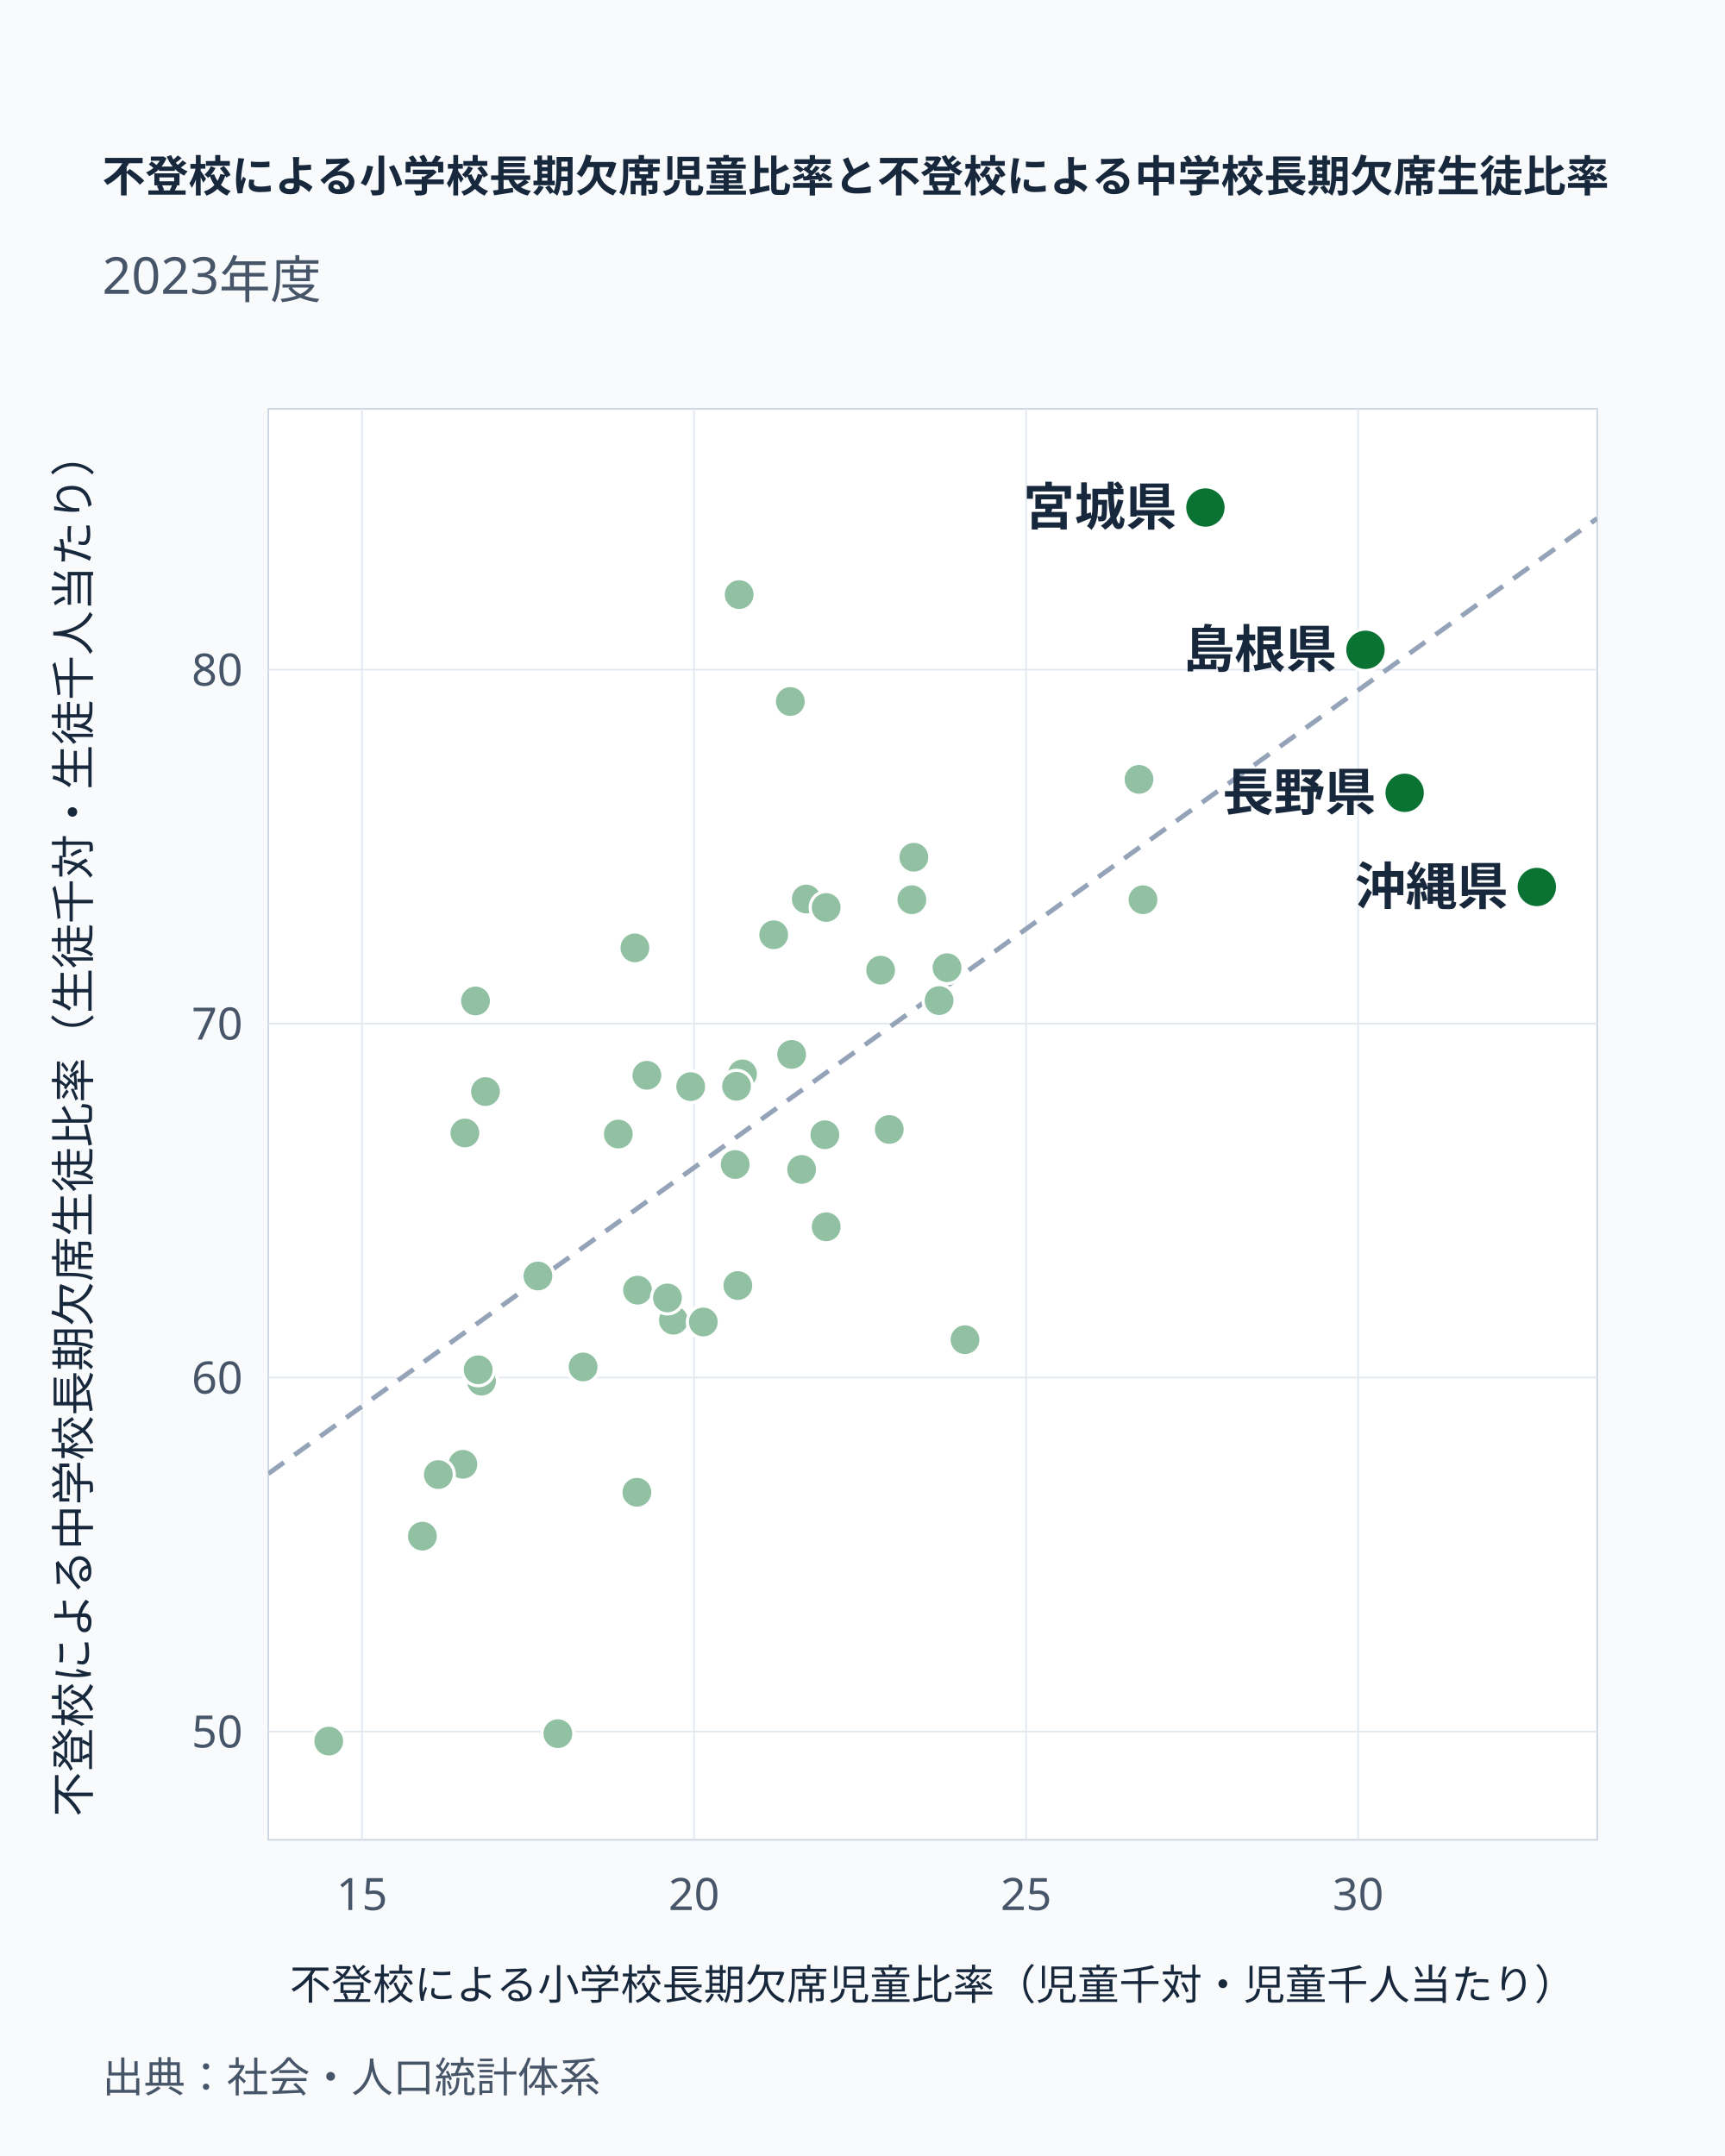
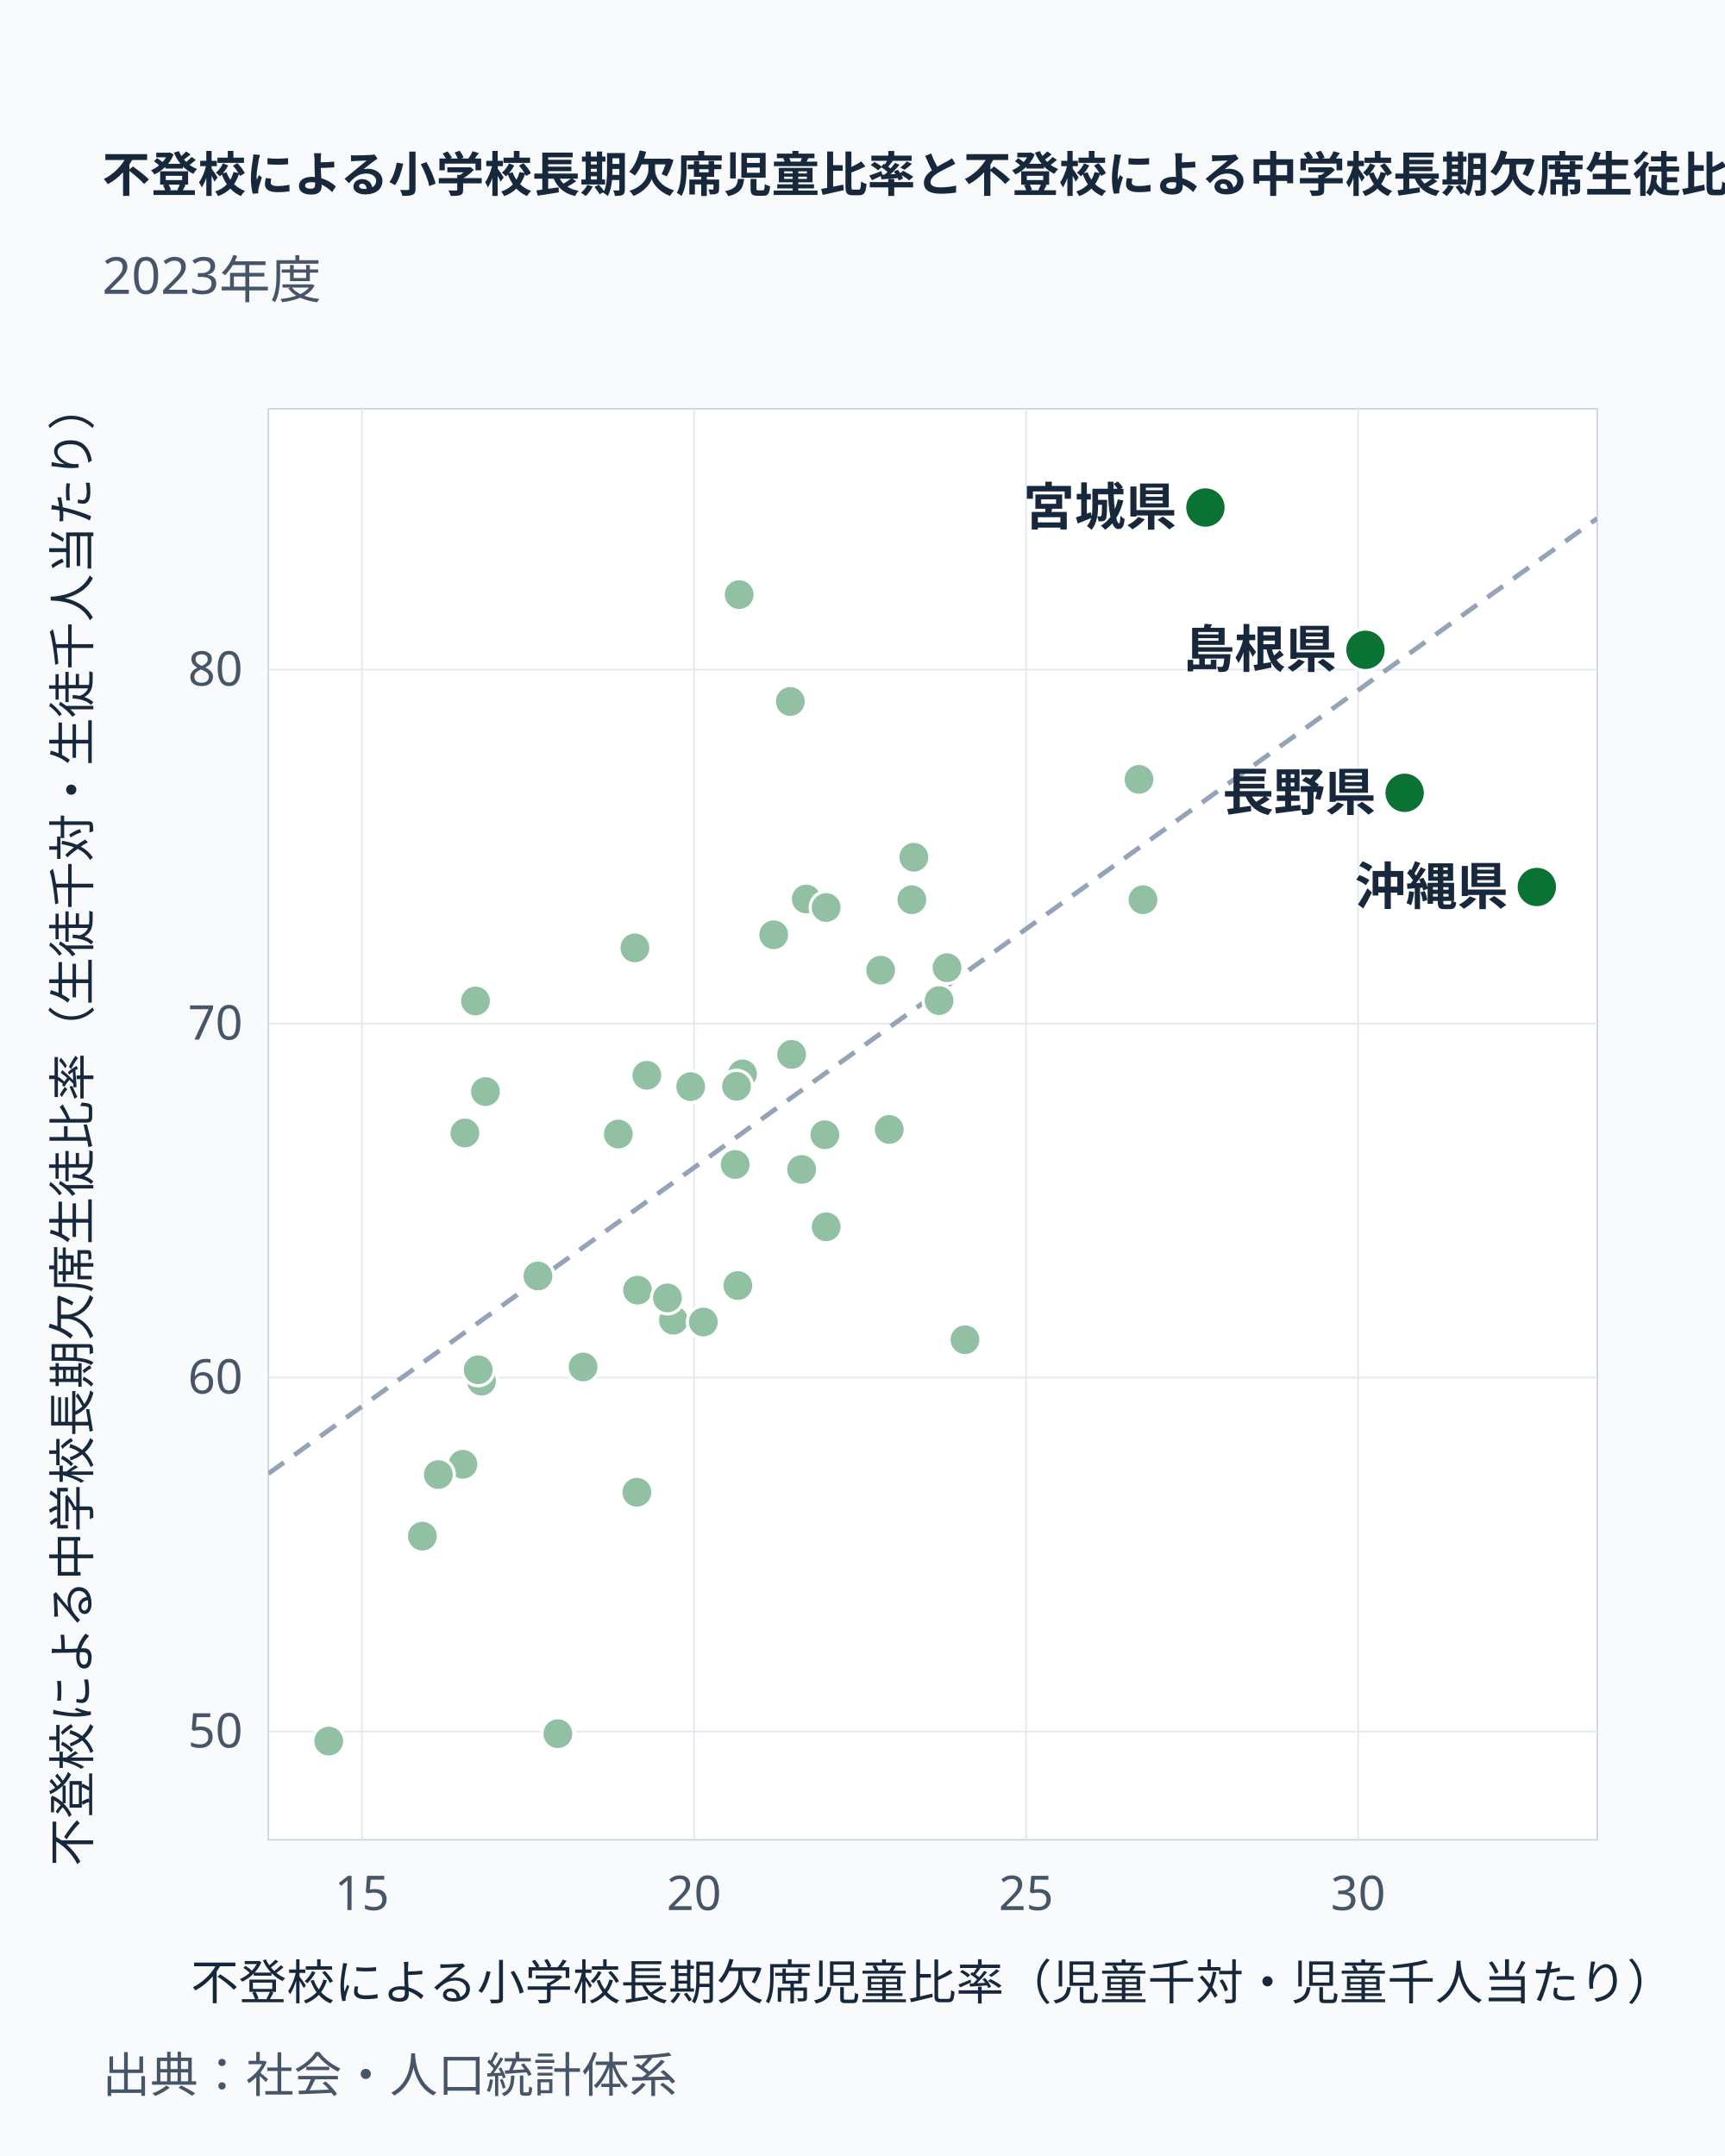
<svg xmlns="http://www.w3.org/2000/svg" width="1080" height="1350" viewBox="0 0 1080 1350" role="img" aria-label="不登校による小学校長期欠席児童比率と不登校による中学校長期欠席生徒比率・全47都道府県" data-theme="light" data-image-template="scatter" data-points="47">
  <rect width="1080" height="1350" fill="#F8FAFC" />
  <g font-family="'Noto Sans JP','Hiragino Kaku Gothic ProN','Yu Gothic',Meiryo,sans-serif" fill="#18283C">
-     <text x="64" y="120" font-size="27" font-weight="700">不登校による小学校長期欠席児童比率と不登校による中学校長期欠席生徒比率</text>
+     <text x="64" y="120" font-size="30" font-weight="700">不登校による小学校長期欠席児童比率と不登校による中学校長期欠席生徒比率</text>
    <text x="64" y="184" font-size="32" fill="#475569">2023年度</text>
    <defs>
      <clipPath id="scatter-plot">
        <rect x="168" y="256" width="832" height="896" />
      </clipPath>
    </defs>
    <rect x="168" y="256" width="832" height="896" fill="#FFFFFF" stroke="#CBD5E1" />
    <line x1="226.609" x2="226.609" y1="256" y2="1152" stroke="#E2E8F0" />
-     <text x="226.609" y="1196" text-anchor="middle" font-size="28" fill="#475569">15</text>
+     <text x="226.609" y="1196" text-anchor="middle" font-size="30" fill="#475569">15</text>
    <line x1="434.515" x2="434.515" y1="256" y2="1152" stroke="#E2E8F0" />
-     <text x="434.515" y="1196" text-anchor="middle" font-size="28" fill="#475569">20</text>
+     <text x="434.515" y="1196" text-anchor="middle" font-size="30" fill="#475569">20</text>
    <line x1="642.422" x2="642.422" y1="256" y2="1152" stroke="#E2E8F0" />
-     <text x="642.422" y="1196" text-anchor="middle" font-size="28" fill="#475569">25</text>
+     <text x="642.422" y="1196" text-anchor="middle" font-size="30" fill="#475569">25</text>
    <line x1="850.328" x2="850.328" y1="256" y2="1152" stroke="#E2E8F0" />
-     <text x="850.328" y="1196" text-anchor="middle" font-size="28" fill="#475569">30</text>
+     <text x="850.328" y="1196" text-anchor="middle" font-size="30" fill="#475569">30</text>
    <line x1="168" x2="1000" y1="1084.223" y2="1084.223" stroke="#E2E8F0" />
-     <text x="152" y="1094.223" text-anchor="end" font-size="28" fill="#475569">50</text>
+     <text x="152" y="1094.223" text-anchor="end" font-size="30" fill="#475569">50</text>
    <line x1="168" x2="1000" y1="862.583" y2="862.583" stroke="#E2E8F0" />
-     <text x="152" y="872.583" text-anchor="end" font-size="28" fill="#475569">60</text>
+     <text x="152" y="872.583" text-anchor="end" font-size="30" fill="#475569">60</text>
    <line x1="168" x2="1000" y1="640.944" y2="640.944" stroke="#E2E8F0" />
-     <text x="152" y="650.944" text-anchor="end" font-size="28" fill="#475569">70</text>
+     <text x="152" y="650.944" text-anchor="end" font-size="30" fill="#475569">70</text>
    <line x1="168" x2="1000" y1="419.304" y2="419.304" stroke="#E2E8F0" />
-     <text x="152" y="429.304" text-anchor="end" font-size="28" fill="#475569">80</text>
+     <text x="152" y="429.304" text-anchor="end" font-size="30" fill="#475569">80</text>
    <line x1="168" x2="1000" y1="922.735" y2="324.595" stroke="#94A3B8" stroke-width="3" stroke-dasharray="12 8" clip-path="url(#scatter-plot)" />
    <circle data-pref="23000" cx="587.95" cy="626.537" r="10" fill="#91c0a3" stroke="#FFFFFF" stroke-width="2" />
    <circle data-pref="38000" cx="460.296" cy="729.156" r="10" fill="#91c0a3" stroke="#FFFFFF" stroke-width="2" />
    <circle data-pref="08000" cx="551.359" cy="607.476" r="10" fill="#91c0a3" stroke="#FFFFFF" stroke-width="2" />
    <circle data-pref="33000" cx="349.274" cy="1085.552" r="10" fill="#91c0a3" stroke="#FFFFFF" stroke-width="2" />
    <circle data-pref="03000" cx="264.448" cy="961.878" r="10" fill="#91c0a3" stroke="#FFFFFF" stroke-width="2" />
    <circle data-pref="21000" cx="556.764" cy="707.214" r="10" fill="#91c0a3" stroke="#FFFFFF" stroke-width="2" />
    <circle data-pref="45000" cx="289.812" cy="916.885" r="10" fill="#91c0a3" stroke="#FFFFFF" stroke-width="2" />
    <circle data-pref="26000" cx="421.625" cy="826.677" r="10" fill="#91c0a3" stroke="#FFFFFF" stroke-width="2" />
    <circle data-pref="43000" cx="572.149" cy="536.773" r="10" fill="#91c0a3" stroke="#FFFFFF" stroke-width="2" />
    <circle data-pref="10000" cx="399.171" cy="807.838" r="10" fill="#91c0a3" stroke="#FFFFFF" stroke-width="2" />
    <circle data-pref="34000" cx="592.94" cy="605.925" r="10" fill="#91c0a3" stroke="#FFFFFF" stroke-width="2" />
    <circle data-pref="37000" cx="274.427" cy="923.312" r="10" fill="#91c0a3" stroke="#FFFFFF" stroke-width="2" />
    <circle data-pref="39000" cx="417.883" cy="812.714" r="10" fill="#91c0a3" stroke="#FFFFFF" stroke-width="2" />
    <circle data-pref="41000" cx="365.075" cy="855.934" r="10" fill="#91c0a3" stroke="#FFFFFF" stroke-width="2" />
    <circle data-pref="11000" cx="301.455" cy="864.799" r="10" fill="#91c0a3" stroke="#FFFFFF" stroke-width="2" />
    <circle data-pref="24000" cx="461.959" cy="804.957" r="10" fill="#91c0a3" stroke="#FFFFFF" stroke-width="2" />
    <circle data-pref="06000" cx="299.376" cy="857.707" r="10" fill="#91c0a3" stroke="#FFFFFF" stroke-width="2" />
    <circle data-pref="35000" cx="464.87" cy="672.416" r="10" fill="#91c0a3" stroke="#FFFFFF" stroke-width="2" />
    <circle data-pref="19000" cx="484.413" cy="585.312" r="10" fill="#91c0a3" stroke="#FFFFFF" stroke-width="2" />
    <circle data-pref="25000" cx="440.337" cy="827.786" r="10" fill="#91c0a3" stroke="#FFFFFF" stroke-width="2" />
    <circle data-pref="46000" cx="387.113" cy="710.095" r="10" fill="#91c0a3" stroke="#FFFFFF" stroke-width="2" />
    <circle data-pref="05000" cx="336.799" cy="798.973" r="10" fill="#91c0a3" stroke="#FFFFFF" stroke-width="2" />
    <circle data-pref="15000" cx="461.127" cy="680.174" r="10" fill="#91c0a3" stroke="#FFFFFF" stroke-width="2" />
    <circle data-pref="14000" cx="516.43" cy="710.538" r="10" fill="#91c0a3" stroke="#FFFFFF" stroke-width="2" />
    <circle data-pref="02000" cx="303.95" cy="683.498" r="10" fill="#91c0a3" stroke="#FFFFFF" stroke-width="2" />
    <circle data-pref="22000" cx="715.605" cy="563.37" r="10" fill="#91c0a3" stroke="#FFFFFF" stroke-width="2" />
    <circle data-pref="17000" cx="504.788" cy="562.926" r="10" fill="#91c0a3" stroke="#FFFFFF" stroke-width="2" />
    <circle data-pref="12000" cx="398.755" cy="934.394" r="10" fill="#91c0a3" stroke="#FFFFFF" stroke-width="2" />
    <circle data-pref="27000" cx="432.436" cy="680.395" r="10" fill="#91c0a3" stroke="#FFFFFF" stroke-width="2" />
    <circle data-pref="44000" cx="397.508" cy="593.513" r="10" fill="#91c0a3" stroke="#FFFFFF" stroke-width="2" />
    <circle data-pref="42000" cx="404.993" cy="673.303" r="10" fill="#91c0a3" stroke="#FFFFFF" stroke-width="2" />
    <circle data-pref="31000" cx="570.902" cy="563.37" r="10" fill="#91c0a3" stroke="#FFFFFF" stroke-width="2" />
    <circle data-pref="13000" cx="501.877" cy="732.259" r="10" fill="#91c0a3" stroke="#FFFFFF" stroke-width="2" />
    <circle data-pref="36000" cx="297.713" cy="626.759" r="10" fill="#91c0a3" stroke="#FFFFFF" stroke-width="2" />
    <circle data-pref="09000" cx="494.808" cy="439.252" r="10" fill="#91c0a3" stroke="#FFFFFF" stroke-width="2" />
    <circle data-pref="29000" cx="495.64" cy="660.226" r="10" fill="#91c0a3" stroke="#FFFFFF" stroke-width="2" />
    <circle data-pref="16000" cx="604.167" cy="838.868" r="10" fill="#91c0a3" stroke="#FFFFFF" stroke-width="2" />
    <circle data-pref="18000" cx="205.818" cy="1090.207" r="10" fill="#91c0a3" stroke="#FFFFFF" stroke-width="2" />
    <circle data-pref="40000" cx="713.11" cy="488.012" r="10" fill="#91c0a3" stroke="#FFFFFF" stroke-width="2" />
    <circle data-pref="07000" cx="291.06" cy="709.43" r="10" fill="#91c0a3" stroke="#FFFFFF" stroke-width="2" />
    <circle data-pref="28000" cx="517.262" cy="568.246" r="10" fill="#91c0a3" stroke="#FFFFFF" stroke-width="2" />
    <circle data-pref="01000" cx="462.791" cy="372.316" r="10" fill="#91c0a3" stroke="#FFFFFF" stroke-width="2" />
    <circle data-pref="30000" cx="517.262" cy="768.165" r="10" fill="#91c0a3" stroke="#FFFFFF" stroke-width="2" />
    <circle data-pref="04000" cx="754.691" cy="317.793" r="13" fill="#0a7232" stroke="#FFFFFF" stroke-width="2" />
    <circle data-pref="32000" cx="854.902" cy="406.892" r="13" fill="#0a7232" stroke="#FFFFFF" stroke-width="2" />
    <circle data-pref="20000" cx="879.435" cy="496.435" r="13" fill="#0a7232" stroke="#FFFFFF" stroke-width="2" />
    <circle data-pref="47000" cx="962.182" cy="555.391" r="13" fill="#0a7232" stroke="#FFFFFF" stroke-width="2" />
    <text x="736.691" y="328.793" text-anchor="end" font-size="32" font-weight="700">宮城県</text>
    <text x="836.902" y="417.892" text-anchor="end" font-size="32" font-weight="700">島根県</text>
    <text x="861.435" y="507.435" text-anchor="end" font-size="32" font-weight="700">長野県</text>
    <text x="944.182" y="566.391" text-anchor="end" font-size="32" font-weight="700">沖縄県</text>
-     <text x="584" y="1252" text-anchor="middle" font-size="26">不登校による小学校長期欠席児童比率（児童千対・児童千人当たり）</text>
-     <text x="56" y="704" text-anchor="middle" font-size="28" transform="rotate(-90 56 704)">不登校による中学校長期欠席生徒比率（生徒千対・生徒千人当たり）</text>
-     <text x="64" y="1310" font-size="26" fill="#475569">出典：社会・人口統計体系</text>
+     <text x="584" y="1252" text-anchor="middle" font-size="30">不登校による小学校長期欠席児童比率（児童千対・児童千人当たり）</text>
+     <text x="56" y="704" text-anchor="middle" font-size="30" transform="rotate(-90 56 704)">不登校による中学校長期欠席生徒比率（生徒千対・生徒千人当たり）</text>
+     <text x="64" y="1310" font-size="30" fill="#475569">出典：社会・人口統計体系</text>
  </g>
</svg>
